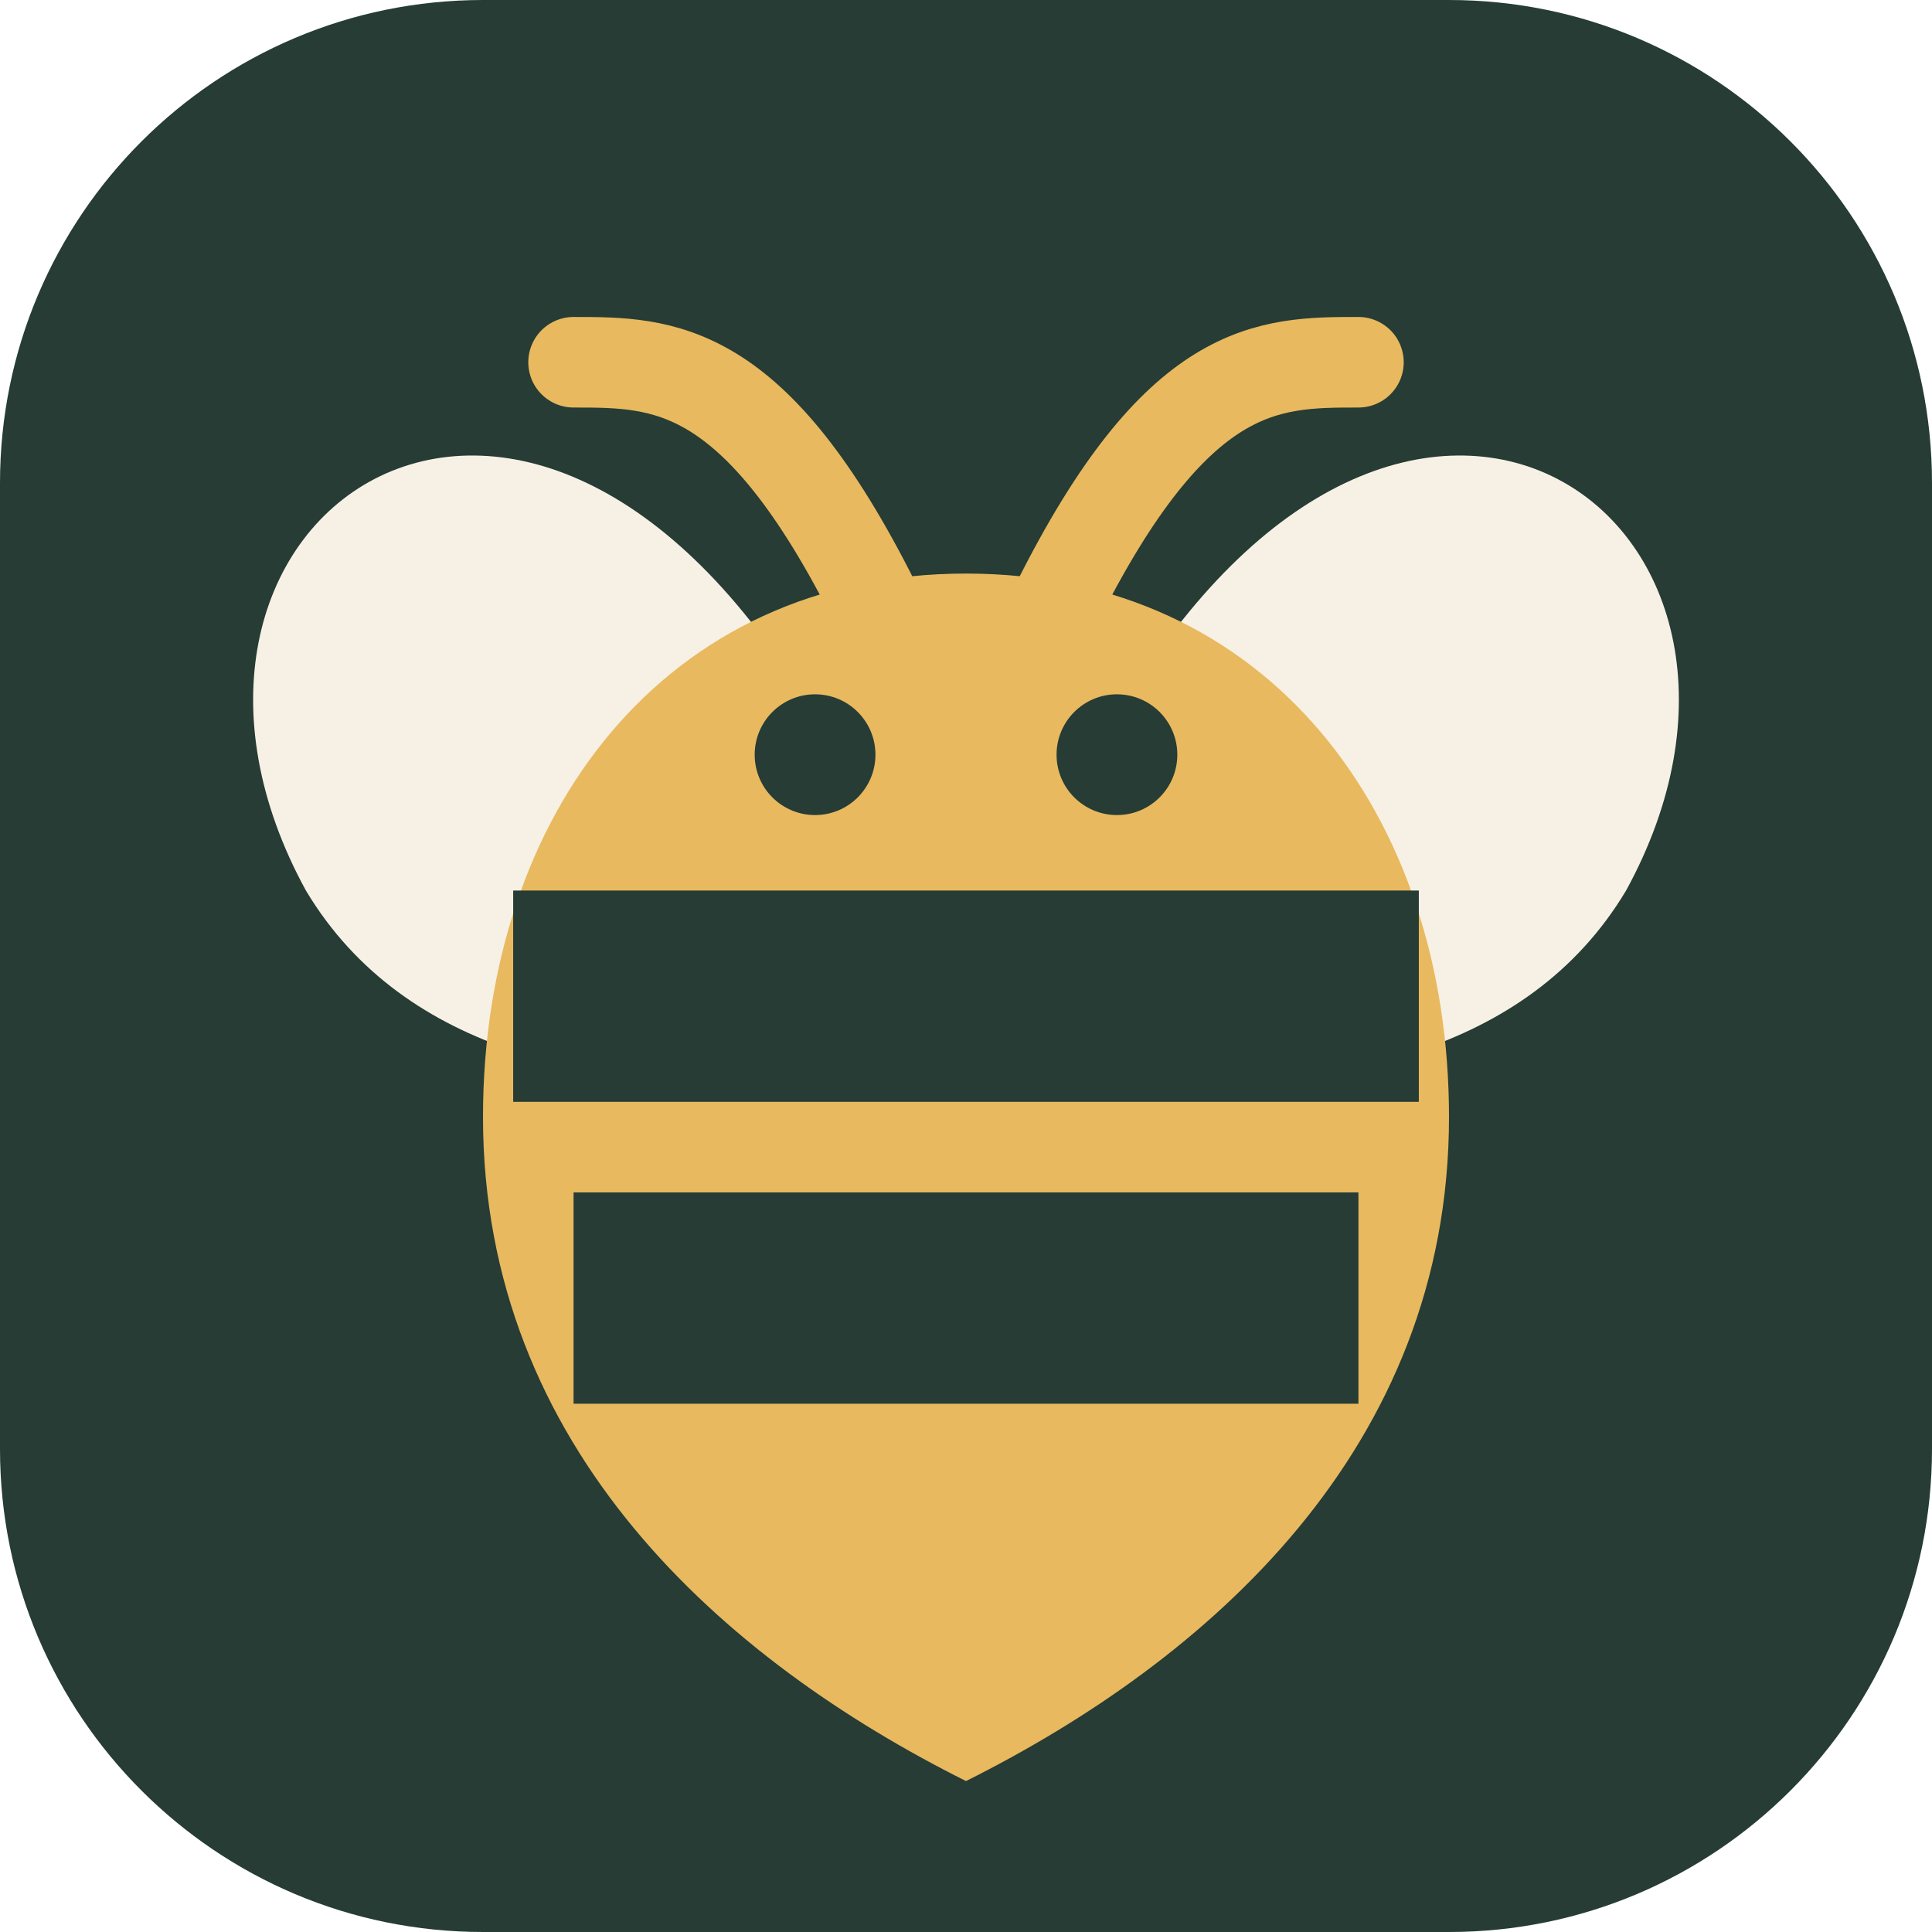
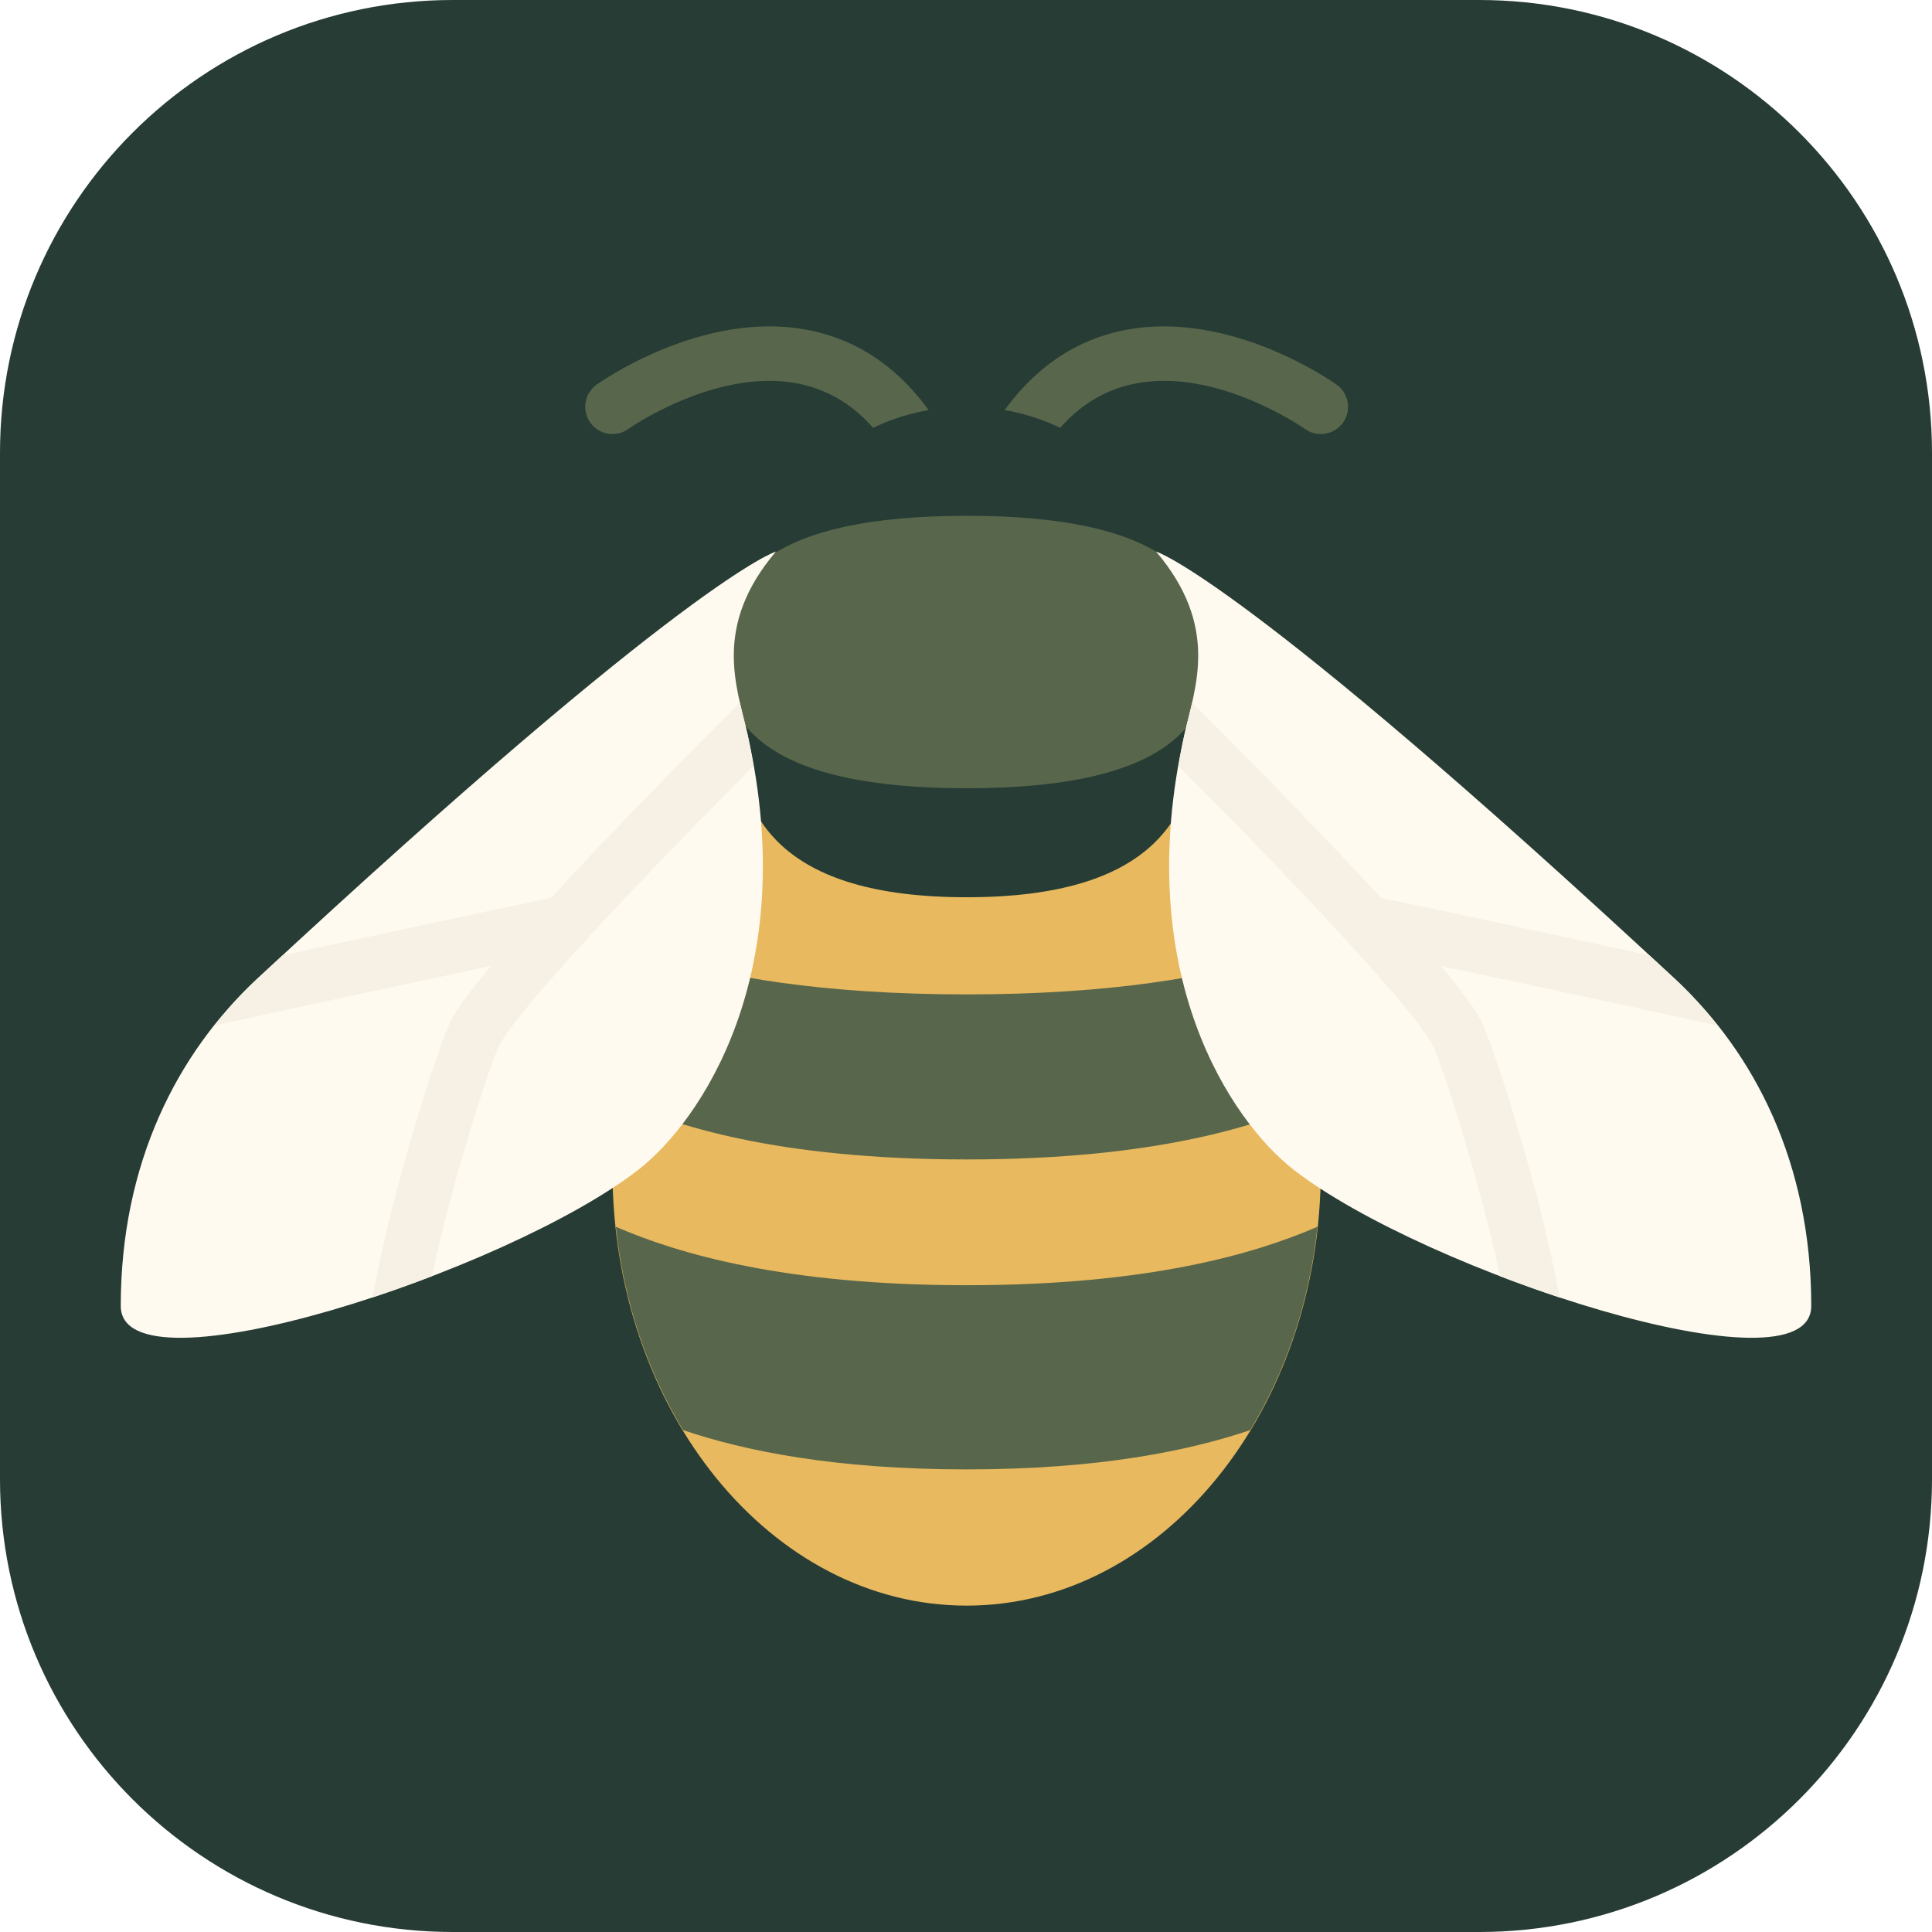
<svg xmlns="http://www.w3.org/2000/svg" viewBox="0 0 64 64">
-   <rect width="64" height="64" rx="16" fill="#263c35" />
-   <path d="M26 24c-9-15-21-6-15 5 3 5 9 6 15 6M38 24c9-15 21-6 15 5-3 5-9 6-15 6" fill="#f7f1e5" stroke="#f7f1e5" stroke-width="2" stroke-linejoin="round" />
-   <path d="M29 20c-4-8-7-8-10-8M35 20c4-8 7-8 10-8" fill="none" stroke="#e8b95f" stroke-width="3" stroke-linecap="round" />
-   <path d="M32 19c-10 0-16 8-16 18 0 11 8 18 16 22 8-4 16-11 16-22 0-10-6-18-16-18Z" fill="#e8b95f" />
-   <path d="M17 33h30M19 43h26" stroke="#263c35" stroke-width="7" />
-   <circle cx="27" cy="25" r="2" fill="#263c35" />
-   <circle cx="37" cy="25" r="2" fill="#263c35" />
+   <rect width="64" height="64" rx="15" fill="#263c35" />
+   <g transform="translate(4 4) scale(0.109375)">
+     <g>
+       <path style="fill:#58664b;" d="M239.698,103.147c-2.667,0-5.286-1.289-6.874-3.675c-7.55-11.323-16.762-17.857-28.148-19.961   c-24.643-4.578-50.72,13.667-50.97,13.853c-3.715,2.644-8.865,1.765-11.507-1.942c-2.635-3.707-1.781-8.848,1.926-11.492   c1.289-0.926,31.887-22.458,63.453-16.665c15.827,2.902,28.945,11.999,38.979,27.053c2.53,3.796,1.507,8.913-2.289,11.443   C242.857,102.695,241.269,103.147,239.698,103.147z" />
+       <path style="fill:#58664b;" d="M272.692,103.147c2.667,0,5.286-1.289,6.874-3.675c7.55-11.323,16.762-17.857,28.148-19.961   c24.643-4.578,50.72,13.667,50.97,13.853c3.715,2.644,8.865,1.765,11.507-1.942c2.635-3.707,1.781-8.848-1.926-11.492   c-1.289-0.926-31.887-22.458-63.453-16.665c-15.827,2.902-28.945,11.999-38.979,27.053c-2.53,3.796-1.507,8.913,2.289,11.443   C269.533,102.695,271.12,103.147,272.692,103.147z" />
+     </g>
+     <path style="fill:#263c35;" d="M313.957,136.154c0-27.345-25.861-49.511-57.763-49.511s-57.763,22.167-57.763,49.511" />
+     <ellipse style="fill:#e8b95f;" cx="256.189" cy="317.695" rx="107.274" ry="132.029" />
+     <g>
+       <path style="fill:#58664b;" d="M162.677,253.12c-6.038,13.216-10.208,27.85-12.249,43.383   c16.827,7.666,48.138,18.084,105.763,18.084c57.632,0,88.944-10.422,105.769-18.088c-2.041-15.532-6.212-30.165-12.25-43.381   c-19.671,5.961-49.209,11.486-93.518,11.486C211.886,264.603,182.348,259.081,162.677,253.12z" />
+       <path style="fill:#58664b;" d="M149.944,334.981c2.44,22.914,9.645,43.928,20.365,61.58c18.6,6.291,45.869,11.902,85.881,11.902   c40.019,0,67.292-5.613,85.891-11.906c10.719-17.652,17.922-38.666,20.363-61.579c-18.805,8.158-51.086,17.705-106.254,17.705   C201.029,352.683,168.749,343.138,149.944,334.981z" />
+     </g>
+     <path style="fill:#263c35;" d="M326.335,181.538c0,29.623-14.186,53.637-70.141,53.637s-70.141-24.014-70.141-53.637  s14.186-53.637,70.141-53.637S326.335,151.916,326.335,181.538z" />
+     <path style="fill:#58664b;" d="M330.461,160.908c0,22.786-15.02,41.259-74.267,41.259s-74.267-18.473-74.267-41.259  s15.02-41.259,74.267-41.259S330.461,138.122,330.461,160.908z" />
+     <path style="fill:#fffaf0;" d="M470.742,259.931C339.744,138.216,313.57,130.48,313.57,130.48  c19.254,22.693,11.86,40.957,8.639,55.184c-16.504,72.891,14.441,117.589,33.007,132.029c39.73,30.9,156.785,69.109,156.785,41.259  C512,315.63,494.786,282.271,470.742,259.931z" />
+     <path style="fill:#f7f1e5;" d="M483.595,274.056c-4.022-5.062-8.262-9.858-12.854-14.124c-2.657-2.468-5.201-4.815-7.772-7.19  c-26.761-5.794-62.742-13.56-81.27-17.385c-20.848-22.705-46.25-48.217-57.218-59.129c-0.505,2.223-1.047,4.371-1.557,6.434  c-0.236,0.973-0.509,2.085-0.716,3.002c-0.754,3.331-1.306,6.539-1.867,9.752c31.539,31.649,71.399,73.493,77.004,84.709  c3.049,6.098,14.491,41.828,20.357,69.805c0.014,0.005,0.028,0.011,0.042,0.016c5.965,2.288,11.987,4.453,17.957,6.426  c0.001,0.001,0.002,0.001,0.002,0.001c-5.358-31.159-19.773-75.986-23.596-83.63c-1.883-3.768-6.3-9.664-12.167-16.709  c30.301,6.398,65.61,14.065,82.979,17.85C483.146,273.94,483.369,273.999,483.595,274.056z" />
+     <path style="fill:#fffaf0;" d="M41.259,259.931C172.257,138.216,198.431,130.48,198.431,130.48  c-19.254,22.693-11.86,40.957-8.639,55.184c16.504,72.891-14.441,117.589-33.007,132.029C117.055,348.593,0,386.803,0,358.953  C0,315.63,17.214,282.271,41.259,259.931z" />
+     <path style="fill:#f7f1e5;" d="M28.405,274.056c4.022-5.062,8.262-9.858,12.854-14.124c2.657-2.468,5.201-4.815,7.772-7.19  c26.761-5.794,62.742-13.56,81.27-17.385c20.848-22.705,46.25-48.217,57.218-59.129c0.505,2.223,1.047,4.371,1.557,6.434  c0.236,0.973,0.509,2.085,0.716,3.002c0.754,3.331,1.306,6.539,1.867,9.752c-31.539,31.649-71.399,73.493-77.004,84.709  c-3.049,6.098-14.491,41.828-20.357,69.805c-0.014,0.005-0.028,0.011-0.042,0.016c-5.965,2.288-11.987,4.453-17.957,6.426  l-0.003,0.001c5.359-31.159,19.775-75.986,23.597-83.63c1.883-3.768,6.3-9.664,12.167-16.709  c-30.301,6.398-65.61,14.065-82.979,17.85C28.854,273.94,28.632,273.999,28.405,274.056z" />
+   </g>
</svg>
